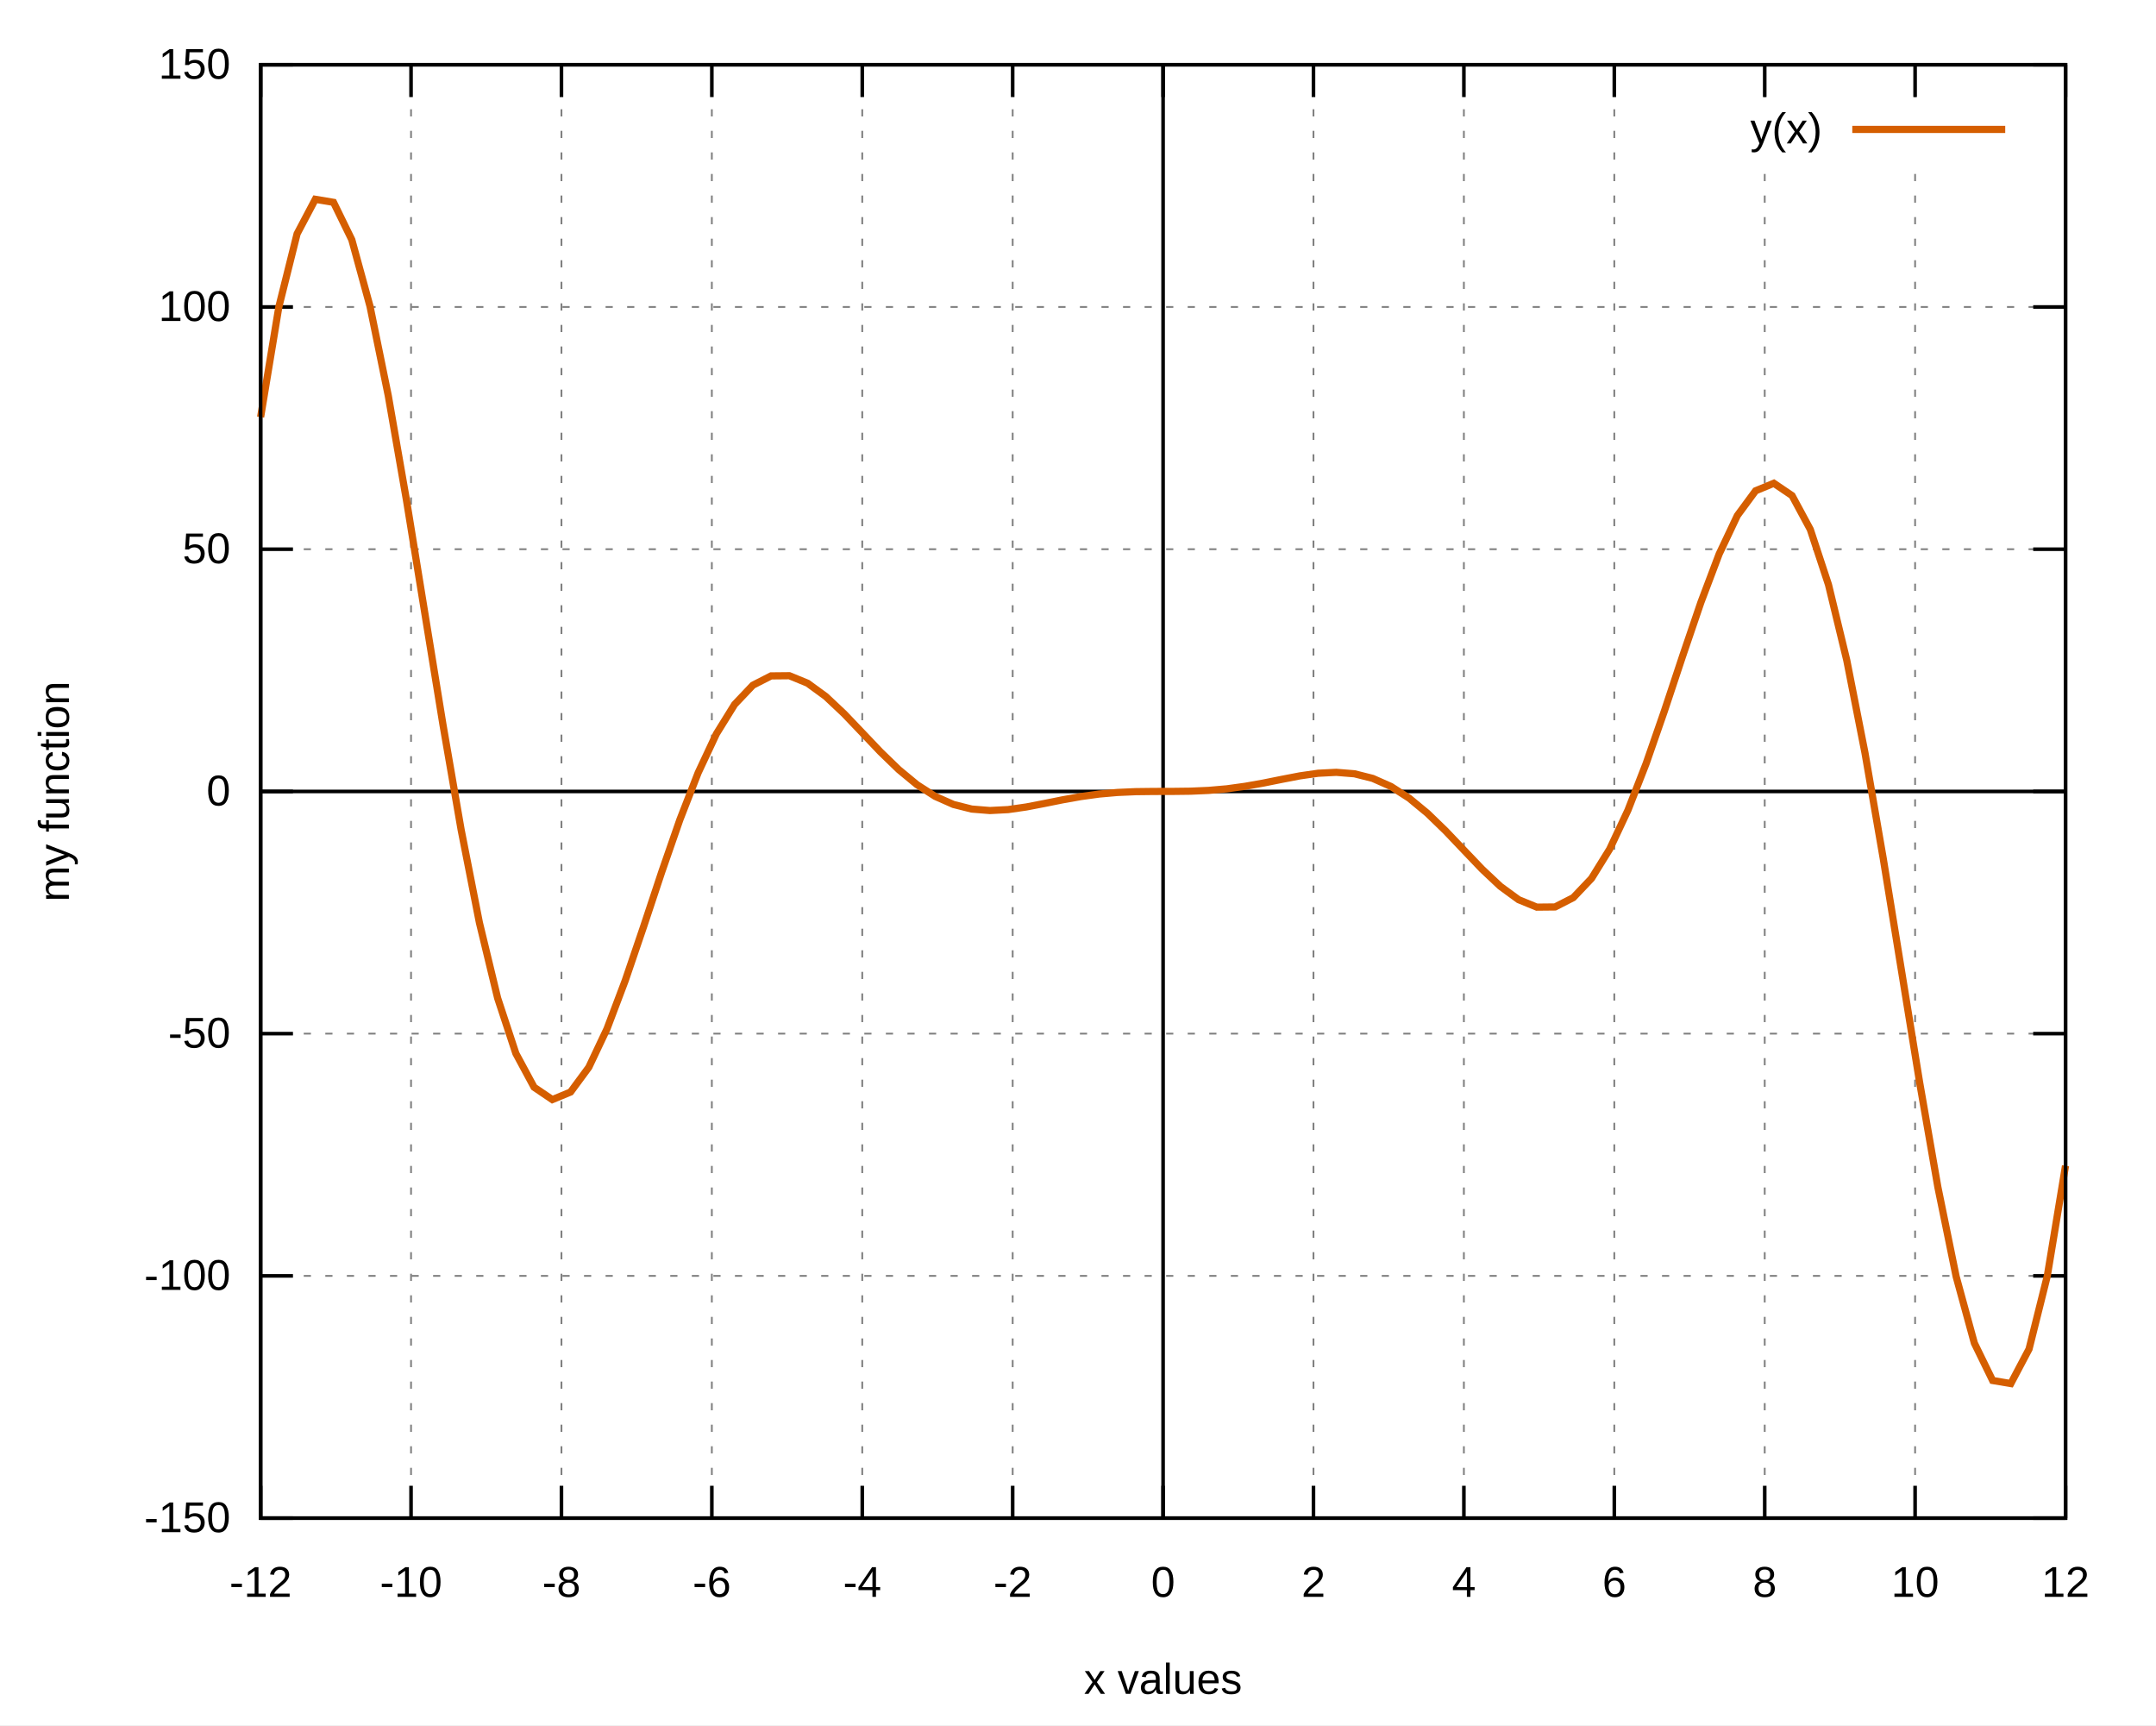
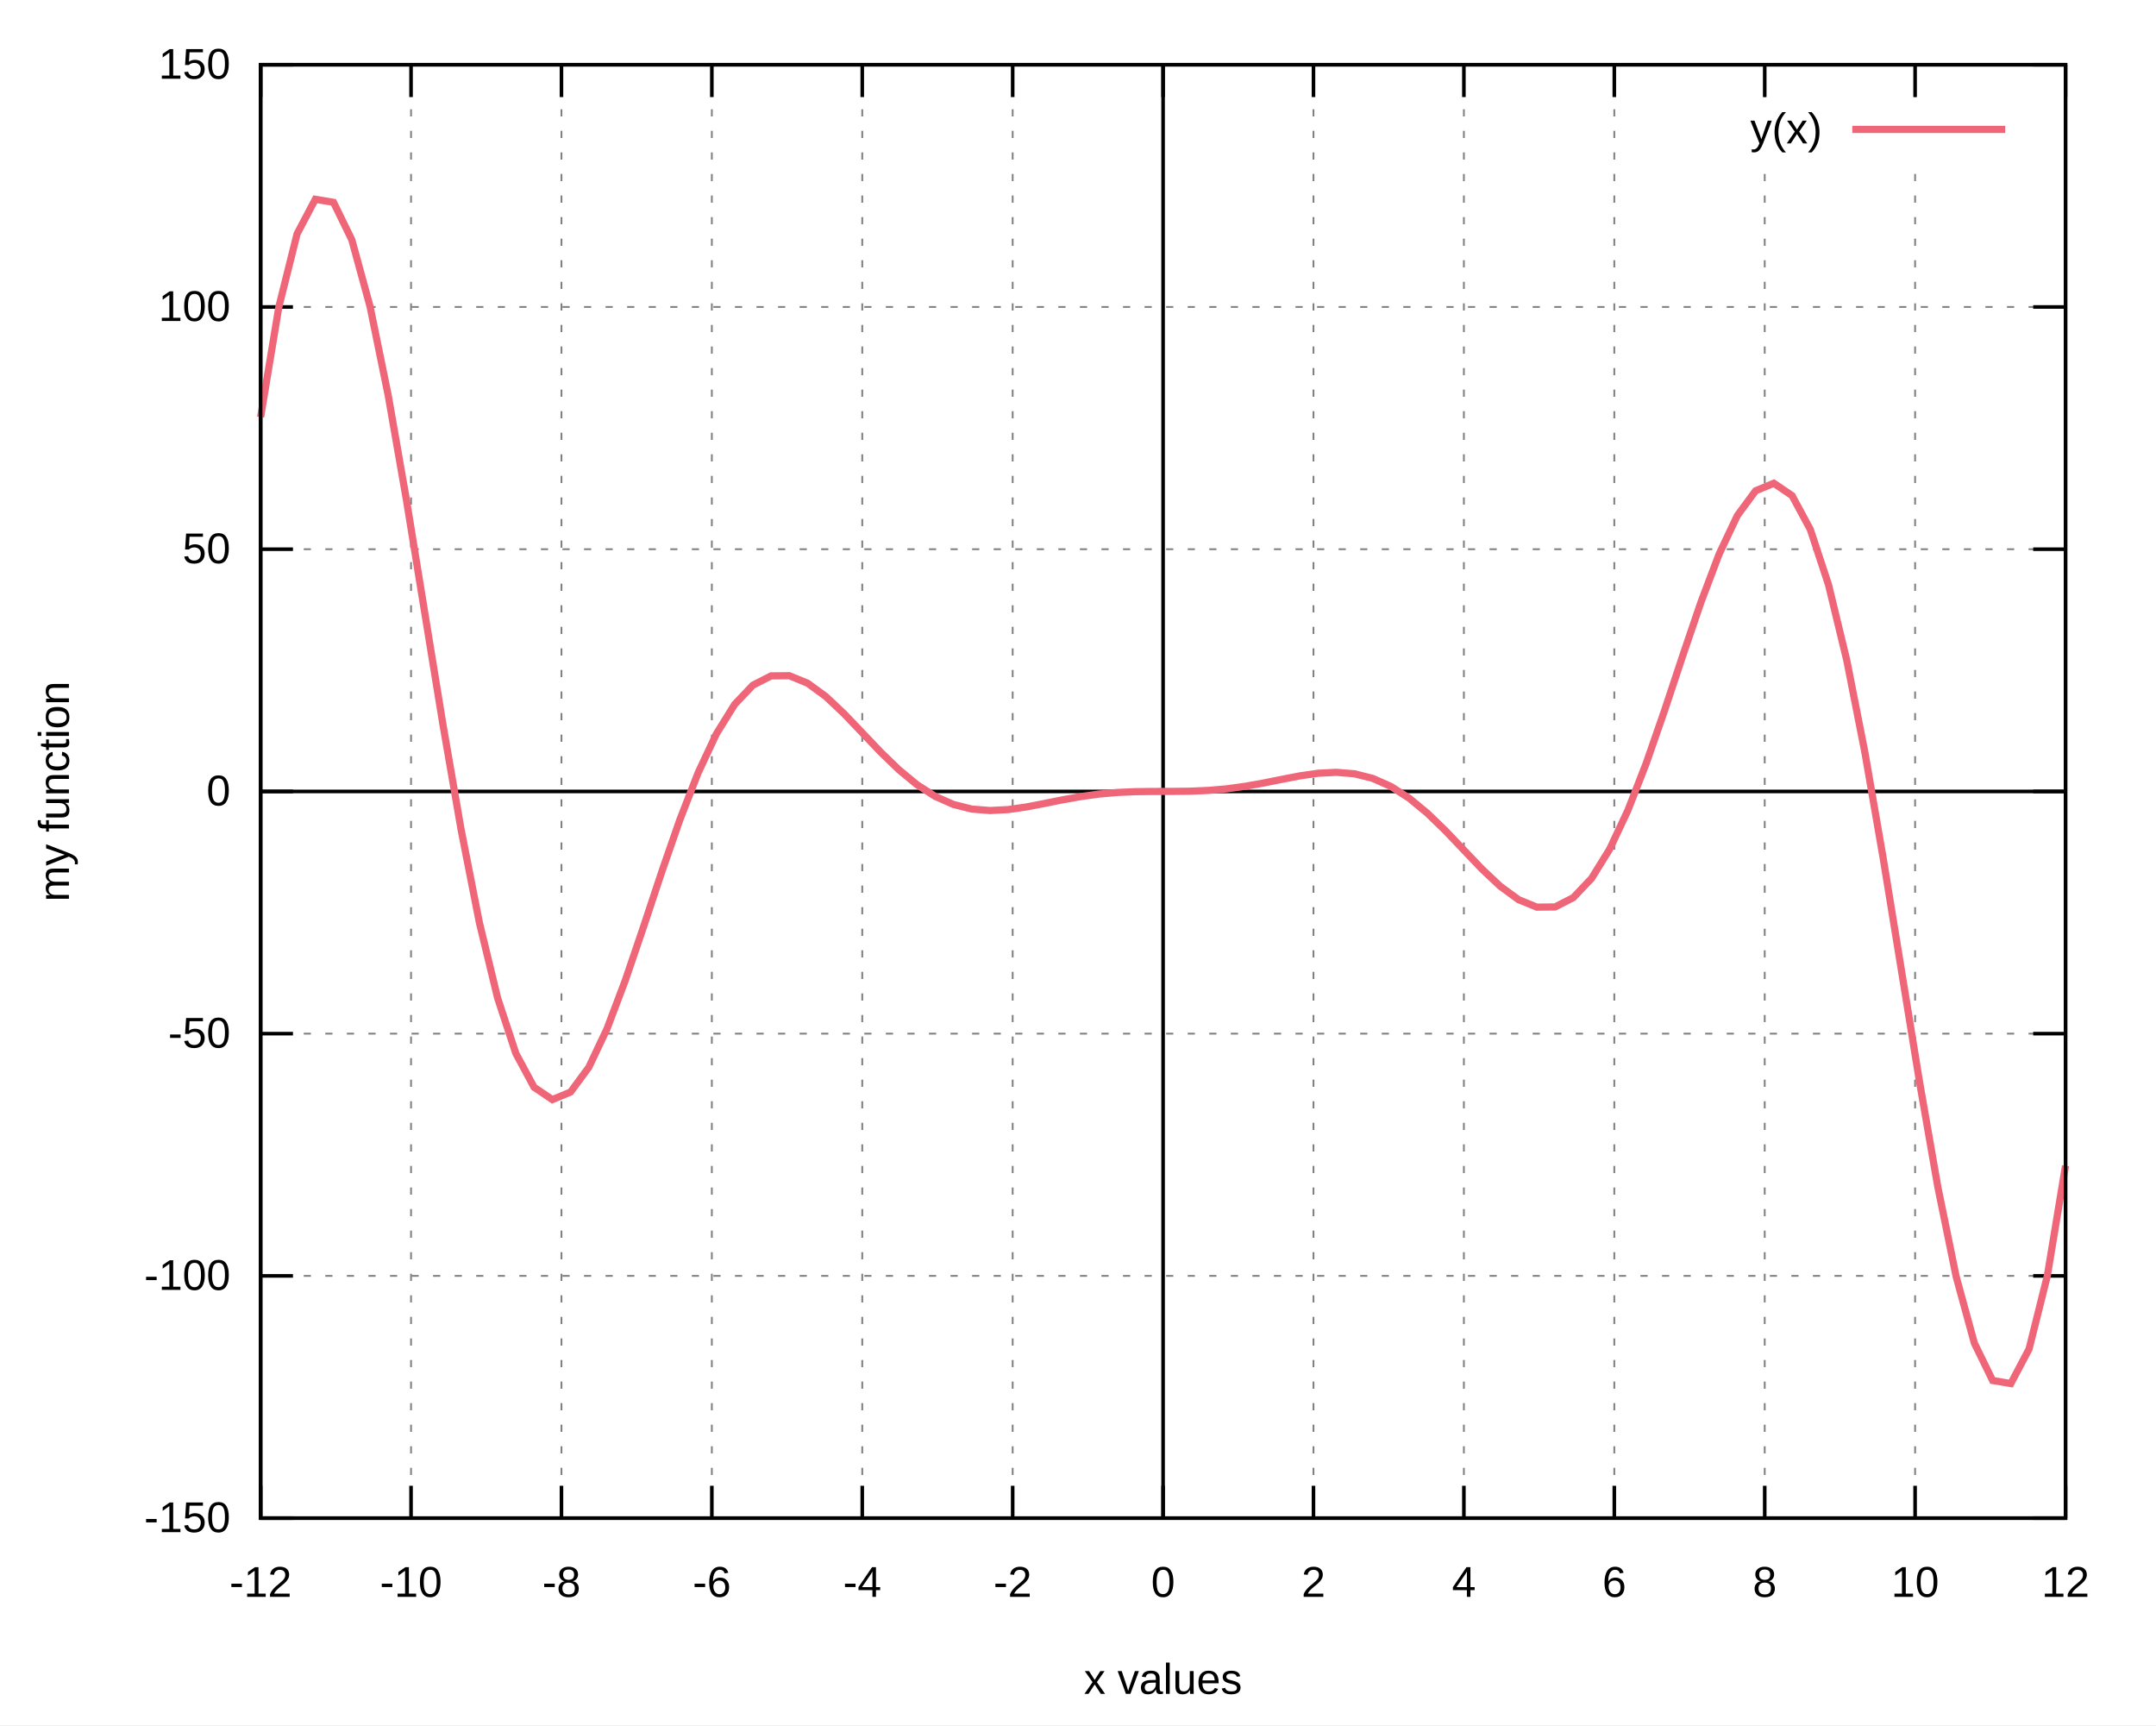
<svg xmlns="http://www.w3.org/2000/svg" xmlns:xlink="http://www.w3.org/1999/xlink" width="600" height="480" viewBox="0 0 600 480">
  <g id="gnuplot_canvas">
    <rect x="0" y="0" width="600" height="480" fill="#ffffff" />
    <defs>
      <circle id="gpDot" r="0.5" stroke-width="0.5" stroke="currentColor" />
      <path id="gpPt0" stroke-width="0.222" stroke="currentColor" d="M-1,0 h2 M0,-1 v2" />
      <path id="gpPt1" stroke-width="0.222" stroke="currentColor" d="M-1,-1 L1,1 M1,-1 L-1,1" />
      <path id="gpPt2" stroke-width="0.222" stroke="currentColor" d="M-1,0 L1,0 M0,-1 L0,1 M-1,-1 L1,1 M-1,1 L1,-1" />
      <rect id="gpPt3" stroke-width="0.222" stroke="currentColor" x="-1" y="-1" width="2" height="2" />
      <rect id="gpPt4" stroke-width="0.222" stroke="currentColor" fill="currentColor" x="-1" y="-1" width="2" height="2" />
      <circle id="gpPt5" stroke-width="0.222" stroke="currentColor" cx="0" cy="0" r="1" />
      <use xlink:href="#gpPt5" id="gpPt6" fill="currentColor" stroke="none" />
      <path id="gpPt7" stroke-width="0.222" stroke="currentColor" d="M0,-1.33 L-1.33,0.67 L1.33,0.67 z" />
      <use xlink:href="#gpPt7" id="gpPt8" fill="currentColor" stroke="none" />
      <use xlink:href="#gpPt7" id="gpPt9" stroke="currentColor" transform="rotate(180)" />
      <use xlink:href="#gpPt9" id="gpPt10" fill="currentColor" stroke="none" />
      <use xlink:href="#gpPt3" id="gpPt11" stroke="currentColor" transform="rotate(45)" />
      <use xlink:href="#gpPt11" id="gpPt12" fill="currentColor" stroke="none" />
      <path id="gpPt13" stroke-width="0.222" stroke="currentColor" d="M0,1.330 L1.265,0.411 L0.782,-1.067 L-0.782,-1.076 L-1.265,0.411 z" />
      <use xlink:href="#gpPt13" id="gpPt14" fill="currentColor" stroke="none" />
      <filter id="textbox" filterUnits="objectBoundingBox" x="0" y="0" height="1" width="1">
        <feFlood flood-color="#FFFFFF" flood-opacity="1" result="bgnd" />
        <feComposite in="SourceGraphic" in2="bgnd" operator="atop" />
      </filter>
      <filter id="greybox" filterUnits="objectBoundingBox" x="0" y="0" height="1" width="1">
        <feFlood flood-color="lightgrey" flood-opacity="1" result="grey" />
        <feComposite in="SourceGraphic" in2="grey" operator="atop" />
      </filter>
    </defs>
    <g fill="none" color="#FFFFFF" stroke="currentColor" stroke-width="1.00" stroke-linecap="butt" stroke-linejoin="miter">
</g>
    <g fill="none" color="black" stroke="currentColor" stroke-width="1.00" stroke-linecap="butt" stroke-linejoin="miter">
</g>
    <g fill="none" color="black" stroke="black" stroke-width="0.50" stroke-linecap="butt" stroke-linejoin="miter">
</g>
    <g fill="none" color="gray" stroke="currentColor" stroke-width="0.50" stroke-linecap="butt" stroke-linejoin="miter">
      <path stroke="gray" stroke-dasharray="2,4" class="gridline" d="M72.53,422.40 L574.82,422.40  " />
    </g>
    <g fill="none" color="gray" stroke="gray" stroke-width="1.00" stroke-linecap="butt" stroke-linejoin="miter">
</g>
    <g fill="none" color="black" stroke="currentColor" stroke-width="1.00" stroke-linecap="butt" stroke-linejoin="miter">
      <path stroke="black" d="M72.53,422.40 L81.53,422.40 M574.82,422.40 L565.82,422.40  " />
      <g transform="translate(64.14,426.30)" stroke="none" fill="black" font-family="Arial" font-size="12.00" text-anchor="end">
        <text>
          <tspan font-family="Arial">-150</tspan>
        </text>
      </g>
    </g>
    <g fill="none" color="black" stroke="currentColor" stroke-width="1.00" stroke-linecap="butt" stroke-linejoin="miter">
</g>
    <g fill="none" color="black" stroke="black" stroke-width="0.50" stroke-linecap="butt" stroke-linejoin="miter">
</g>
    <g fill="none" color="gray" stroke="currentColor" stroke-width="0.50" stroke-linecap="butt" stroke-linejoin="miter">
      <path stroke="gray" stroke-dasharray="2,4" class="gridline" d="M72.53,355.00 L574.82,355.00  " />
    </g>
    <g fill="none" color="gray" stroke="gray" stroke-width="1.00" stroke-linecap="butt" stroke-linejoin="miter">
</g>
    <g fill="none" color="black" stroke="currentColor" stroke-width="1.00" stroke-linecap="butt" stroke-linejoin="miter">
      <path stroke="black" d="M72.53,355.00 L81.53,355.00 M574.82,355.00 L565.82,355.00  " />
      <g transform="translate(64.14,358.90)" stroke="none" fill="black" font-family="Arial" font-size="12.00" text-anchor="end">
        <text>
          <tspan font-family="Arial">-100</tspan>
        </text>
      </g>
    </g>
    <g fill="none" color="black" stroke="currentColor" stroke-width="1.00" stroke-linecap="butt" stroke-linejoin="miter">
</g>
    <g fill="none" color="black" stroke="black" stroke-width="0.50" stroke-linecap="butt" stroke-linejoin="miter">
</g>
    <g fill="none" color="gray" stroke="currentColor" stroke-width="0.50" stroke-linecap="butt" stroke-linejoin="miter">
      <path stroke="gray" stroke-dasharray="2,4" class="gridline" d="M72.53,287.60 L574.82,287.60  " />
    </g>
    <g fill="none" color="gray" stroke="gray" stroke-width="1.00" stroke-linecap="butt" stroke-linejoin="miter">
</g>
    <g fill="none" color="black" stroke="currentColor" stroke-width="1.00" stroke-linecap="butt" stroke-linejoin="miter">
      <path stroke="black" d="M72.53,287.60 L81.53,287.60 M574.82,287.60 L565.82,287.60  " />
      <g transform="translate(64.14,291.50)" stroke="none" fill="black" font-family="Arial" font-size="12.00" text-anchor="end">
        <text>
          <tspan font-family="Arial">-50</tspan>
        </text>
      </g>
    </g>
    <g fill="none" color="black" stroke="currentColor" stroke-width="1.00" stroke-linecap="butt" stroke-linejoin="miter">
</g>
    <g fill="none" color="black" stroke="black" stroke-width="0.50" stroke-linecap="butt" stroke-linejoin="miter">
</g>
    <g fill="none" color="gray" stroke="currentColor" stroke-width="0.50" stroke-linecap="butt" stroke-linejoin="miter">
      <path stroke="gray" stroke-dasharray="2,4" class="gridline" d="M72.53,220.21 L574.82,220.21  " />
    </g>
    <g fill="none" color="gray" stroke="gray" stroke-width="1.00" stroke-linecap="butt" stroke-linejoin="miter">
</g>
    <g fill="none" color="black" stroke="currentColor" stroke-width="1.00" stroke-linecap="butt" stroke-linejoin="miter">
      <path stroke="black" d="M72.53,220.21 L81.53,220.21 M574.82,220.21 L565.82,220.21  " />
      <g transform="translate(64.14,224.11)" stroke="none" fill="black" font-family="Arial" font-size="12.00" text-anchor="end">
        <text>
          <tspan font-family="Arial"> 0</tspan>
        </text>
      </g>
    </g>
    <g fill="none" color="black" stroke="currentColor" stroke-width="1.00" stroke-linecap="butt" stroke-linejoin="miter">
</g>
    <g fill="none" color="black" stroke="black" stroke-width="0.50" stroke-linecap="butt" stroke-linejoin="miter">
</g>
    <g fill="none" color="gray" stroke="currentColor" stroke-width="0.50" stroke-linecap="butt" stroke-linejoin="miter">
      <path stroke="gray" stroke-dasharray="2,4" class="gridline" d="M72.53,152.81 L574.82,152.81  " />
    </g>
    <g fill="none" color="gray" stroke="gray" stroke-width="1.00" stroke-linecap="butt" stroke-linejoin="miter">
</g>
    <g fill="none" color="black" stroke="currentColor" stroke-width="1.00" stroke-linecap="butt" stroke-linejoin="miter">
      <path stroke="black" d="M72.53,152.81 L81.53,152.81 M574.82,152.81 L565.82,152.81  " />
      <g transform="translate(64.14,156.71)" stroke="none" fill="black" font-family="Arial" font-size="12.00" text-anchor="end">
        <text>
          <tspan font-family="Arial"> 50</tspan>
        </text>
      </g>
    </g>
    <g fill="none" color="black" stroke="currentColor" stroke-width="1.00" stroke-linecap="butt" stroke-linejoin="miter">
</g>
    <g fill="none" color="black" stroke="black" stroke-width="0.50" stroke-linecap="butt" stroke-linejoin="miter">
</g>
    <g fill="none" color="gray" stroke="currentColor" stroke-width="0.50" stroke-linecap="butt" stroke-linejoin="miter">
      <path stroke="gray" stroke-dasharray="2,4" class="gridline" d="M72.53,85.41 L574.82,85.41  " />
    </g>
    <g fill="none" color="gray" stroke="gray" stroke-width="1.00" stroke-linecap="butt" stroke-linejoin="miter">
</g>
    <g fill="none" color="black" stroke="currentColor" stroke-width="1.00" stroke-linecap="butt" stroke-linejoin="miter">
      <path stroke="black" d="M72.53,85.41 L81.53,85.41 M574.82,85.41 L565.82,85.41  " />
      <g transform="translate(64.14,89.31)" stroke="none" fill="black" font-family="Arial" font-size="12.00" text-anchor="end">
        <text>
          <tspan font-family="Arial"> 100</tspan>
        </text>
      </g>
    </g>
    <g fill="none" color="black" stroke="currentColor" stroke-width="1.00" stroke-linecap="butt" stroke-linejoin="miter">
</g>
    <g fill="none" color="black" stroke="black" stroke-width="0.50" stroke-linecap="butt" stroke-linejoin="miter">
</g>
    <g fill="none" color="gray" stroke="currentColor" stroke-width="0.50" stroke-linecap="butt" stroke-linejoin="miter">
      <path stroke="gray" stroke-dasharray="2,4" class="gridline" d="M72.53,18.01 L574.82,18.01  " />
    </g>
    <g fill="none" color="gray" stroke="gray" stroke-width="1.00" stroke-linecap="butt" stroke-linejoin="miter">
</g>
    <g fill="none" color="black" stroke="currentColor" stroke-width="1.00" stroke-linecap="butt" stroke-linejoin="miter">
      <path stroke="black" d="M72.53,18.01 L81.53,18.01 M574.82,18.01 L565.82,18.01  " />
      <g transform="translate(64.14,21.91)" stroke="none" fill="black" font-family="Arial" font-size="12.00" text-anchor="end">
        <text>
          <tspan font-family="Arial"> 150</tspan>
        </text>
      </g>
    </g>
    <g fill="none" color="black" stroke="currentColor" stroke-width="1.00" stroke-linecap="butt" stroke-linejoin="miter">
</g>
    <g fill="none" color="black" stroke="black" stroke-width="0.50" stroke-linecap="butt" stroke-linejoin="miter">
</g>
    <g fill="none" color="gray" stroke="currentColor" stroke-width="0.50" stroke-linecap="butt" stroke-linejoin="miter">
      <path stroke="gray" stroke-dasharray="2,4" class="gridline" d="M72.53,422.40 L72.53,18.01  " />
    </g>
    <g fill="none" color="gray" stroke="gray" stroke-width="1.00" stroke-linecap="butt" stroke-linejoin="miter">
</g>
    <g fill="none" color="black" stroke="currentColor" stroke-width="1.00" stroke-linecap="butt" stroke-linejoin="miter">
      <path stroke="black" d="M72.53,422.40 L72.53,413.40 M72.53,18.01 L72.53,27.01  " />
      <g transform="translate(72.53,444.30)" stroke="none" fill="black" font-family="Arial" font-size="12.00" text-anchor="middle">
        <text>
          <tspan font-family="Arial">-12</tspan>
        </text>
      </g>
    </g>
    <g fill="none" color="black" stroke="currentColor" stroke-width="1.00" stroke-linecap="butt" stroke-linejoin="miter">
</g>
    <g fill="none" color="black" stroke="black" stroke-width="0.50" stroke-linecap="butt" stroke-linejoin="miter">
</g>
    <g fill="none" color="gray" stroke="currentColor" stroke-width="0.50" stroke-linecap="butt" stroke-linejoin="miter">
      <path stroke="gray" stroke-dasharray="2,4" class="gridline" d="M114.39,422.40 L114.39,18.01  " />
    </g>
    <g fill="none" color="gray" stroke="gray" stroke-width="1.00" stroke-linecap="butt" stroke-linejoin="miter">
</g>
    <g fill="none" color="black" stroke="currentColor" stroke-width="1.00" stroke-linecap="butt" stroke-linejoin="miter">
      <path stroke="black" d="M114.39,422.40 L114.39,413.40 M114.39,18.01 L114.39,27.01  " />
      <g transform="translate(114.39,444.30)" stroke="none" fill="black" font-family="Arial" font-size="12.00" text-anchor="middle">
        <text>
          <tspan font-family="Arial">-10</tspan>
        </text>
      </g>
    </g>
    <g fill="none" color="black" stroke="currentColor" stroke-width="1.00" stroke-linecap="butt" stroke-linejoin="miter">
</g>
    <g fill="none" color="black" stroke="black" stroke-width="0.50" stroke-linecap="butt" stroke-linejoin="miter">
</g>
    <g fill="none" color="gray" stroke="currentColor" stroke-width="0.50" stroke-linecap="butt" stroke-linejoin="miter">
      <path stroke="gray" stroke-dasharray="2,4" class="gridline" d="M156.25,422.40 L156.25,18.01  " />
    </g>
    <g fill="none" color="gray" stroke="gray" stroke-width="1.00" stroke-linecap="butt" stroke-linejoin="miter">
</g>
    <g fill="none" color="black" stroke="currentColor" stroke-width="1.00" stroke-linecap="butt" stroke-linejoin="miter">
      <path stroke="black" d="M156.25,422.40 L156.25,413.40 M156.25,18.01 L156.25,27.01  " />
      <g transform="translate(156.25,444.30)" stroke="none" fill="black" font-family="Arial" font-size="12.00" text-anchor="middle">
        <text>
          <tspan font-family="Arial">-8</tspan>
        </text>
      </g>
    </g>
    <g fill="none" color="black" stroke="currentColor" stroke-width="1.00" stroke-linecap="butt" stroke-linejoin="miter">
</g>
    <g fill="none" color="black" stroke="black" stroke-width="0.50" stroke-linecap="butt" stroke-linejoin="miter">
</g>
    <g fill="none" color="gray" stroke="currentColor" stroke-width="0.50" stroke-linecap="butt" stroke-linejoin="miter">
      <path stroke="gray" stroke-dasharray="2,4" class="gridline" d="M198.10,422.40 L198.10,18.01  " />
    </g>
    <g fill="none" color="gray" stroke="gray" stroke-width="1.00" stroke-linecap="butt" stroke-linejoin="miter">
</g>
    <g fill="none" color="black" stroke="currentColor" stroke-width="1.00" stroke-linecap="butt" stroke-linejoin="miter">
      <path stroke="black" d="M198.10,422.40 L198.10,413.40 M198.10,18.01 L198.10,27.01  " />
      <g transform="translate(198.10,444.30)" stroke="none" fill="black" font-family="Arial" font-size="12.00" text-anchor="middle">
        <text>
          <tspan font-family="Arial">-6</tspan>
        </text>
      </g>
    </g>
    <g fill="none" color="black" stroke="currentColor" stroke-width="1.00" stroke-linecap="butt" stroke-linejoin="miter">
</g>
    <g fill="none" color="black" stroke="black" stroke-width="0.50" stroke-linecap="butt" stroke-linejoin="miter">
</g>
    <g fill="none" color="gray" stroke="currentColor" stroke-width="0.50" stroke-linecap="butt" stroke-linejoin="miter">
      <path stroke="gray" stroke-dasharray="2,4" class="gridline" d="M239.96,422.40 L239.96,18.01  " />
    </g>
    <g fill="none" color="gray" stroke="gray" stroke-width="1.00" stroke-linecap="butt" stroke-linejoin="miter">
</g>
    <g fill="none" color="black" stroke="currentColor" stroke-width="1.00" stroke-linecap="butt" stroke-linejoin="miter">
      <path stroke="black" d="M239.96,422.40 L239.96,413.40 M239.96,18.01 L239.96,27.01  " />
      <g transform="translate(239.96,444.30)" stroke="none" fill="black" font-family="Arial" font-size="12.00" text-anchor="middle">
        <text>
          <tspan font-family="Arial">-4</tspan>
        </text>
      </g>
    </g>
    <g fill="none" color="black" stroke="currentColor" stroke-width="1.00" stroke-linecap="butt" stroke-linejoin="miter">
</g>
    <g fill="none" color="black" stroke="black" stroke-width="0.50" stroke-linecap="butt" stroke-linejoin="miter">
</g>
    <g fill="none" color="gray" stroke="currentColor" stroke-width="0.50" stroke-linecap="butt" stroke-linejoin="miter">
      <path stroke="gray" stroke-dasharray="2,4" class="gridline" d="M281.82,422.40 L281.82,18.01  " />
    </g>
    <g fill="none" color="gray" stroke="gray" stroke-width="1.00" stroke-linecap="butt" stroke-linejoin="miter">
</g>
    <g fill="none" color="black" stroke="currentColor" stroke-width="1.00" stroke-linecap="butt" stroke-linejoin="miter">
      <path stroke="black" d="M281.82,422.40 L281.82,413.40 M281.82,18.01 L281.82,27.01  " />
      <g transform="translate(281.82,444.30)" stroke="none" fill="black" font-family="Arial" font-size="12.00" text-anchor="middle">
        <text>
          <tspan font-family="Arial">-2</tspan>
        </text>
      </g>
    </g>
    <g fill="none" color="black" stroke="currentColor" stroke-width="1.00" stroke-linecap="butt" stroke-linejoin="miter">
</g>
    <g fill="none" color="black" stroke="black" stroke-width="0.50" stroke-linecap="butt" stroke-linejoin="miter">
</g>
    <g fill="none" color="gray" stroke="currentColor" stroke-width="0.50" stroke-linecap="butt" stroke-linejoin="miter">
      <path stroke="gray" stroke-dasharray="2,4" class="gridline" d="M323.68,422.40 L323.68,18.01  " />
    </g>
    <g fill="none" color="gray" stroke="gray" stroke-width="1.00" stroke-linecap="butt" stroke-linejoin="miter">
</g>
    <g fill="none" color="black" stroke="currentColor" stroke-width="1.00" stroke-linecap="butt" stroke-linejoin="miter">
      <path stroke="black" d="M323.68,422.40 L323.68,413.40 M323.68,18.01 L323.68,27.01  " />
      <g transform="translate(323.68,444.30)" stroke="none" fill="black" font-family="Arial" font-size="12.00" text-anchor="middle">
        <text>
          <tspan font-family="Arial"> 0</tspan>
        </text>
      </g>
    </g>
    <g fill="none" color="black" stroke="currentColor" stroke-width="1.00" stroke-linecap="butt" stroke-linejoin="miter">
</g>
    <g fill="none" color="black" stroke="black" stroke-width="0.50" stroke-linecap="butt" stroke-linejoin="miter">
</g>
    <g fill="none" color="gray" stroke="currentColor" stroke-width="0.50" stroke-linecap="butt" stroke-linejoin="miter">
      <path stroke="gray" stroke-dasharray="2,4" class="gridline" d="M365.53,422.40 L365.53,18.01  " />
    </g>
    <g fill="none" color="gray" stroke="gray" stroke-width="1.00" stroke-linecap="butt" stroke-linejoin="miter">
</g>
    <g fill="none" color="black" stroke="currentColor" stroke-width="1.00" stroke-linecap="butt" stroke-linejoin="miter">
      <path stroke="black" d="M365.53,422.40 L365.53,413.40 M365.53,18.01 L365.53,27.01  " />
      <g transform="translate(365.53,444.30)" stroke="none" fill="black" font-family="Arial" font-size="12.00" text-anchor="middle">
        <text>
          <tspan font-family="Arial"> 2</tspan>
        </text>
      </g>
    </g>
    <g fill="none" color="black" stroke="currentColor" stroke-width="1.00" stroke-linecap="butt" stroke-linejoin="miter">
</g>
    <g fill="none" color="black" stroke="black" stroke-width="0.50" stroke-linecap="butt" stroke-linejoin="miter">
</g>
    <g fill="none" color="gray" stroke="currentColor" stroke-width="0.50" stroke-linecap="butt" stroke-linejoin="miter">
      <path stroke="gray" stroke-dasharray="2,4" class="gridline" d="M407.39,422.40 L407.39,18.01  " />
    </g>
    <g fill="none" color="gray" stroke="gray" stroke-width="1.00" stroke-linecap="butt" stroke-linejoin="miter">
</g>
    <g fill="none" color="black" stroke="currentColor" stroke-width="1.00" stroke-linecap="butt" stroke-linejoin="miter">
      <path stroke="black" d="M407.39,422.40 L407.39,413.40 M407.39,18.01 L407.39,27.01  " />
      <g transform="translate(407.39,444.30)" stroke="none" fill="black" font-family="Arial" font-size="12.00" text-anchor="middle">
        <text>
          <tspan font-family="Arial"> 4</tspan>
        </text>
      </g>
    </g>
    <g fill="none" color="black" stroke="currentColor" stroke-width="1.00" stroke-linecap="butt" stroke-linejoin="miter">
</g>
    <g fill="none" color="black" stroke="black" stroke-width="0.50" stroke-linecap="butt" stroke-linejoin="miter">
</g>
    <g fill="none" color="gray" stroke="currentColor" stroke-width="0.50" stroke-linecap="butt" stroke-linejoin="miter">
      <path stroke="gray" stroke-dasharray="2,4" class="gridline" d="M449.25,422.40 L449.25,18.01  " />
    </g>
    <g fill="none" color="gray" stroke="gray" stroke-width="1.00" stroke-linecap="butt" stroke-linejoin="miter">
</g>
    <g fill="none" color="black" stroke="currentColor" stroke-width="1.00" stroke-linecap="butt" stroke-linejoin="miter">
      <path stroke="black" d="M449.25,422.40 L449.25,413.40 M449.25,18.01 L449.25,27.01  " />
      <g transform="translate(449.25,444.30)" stroke="none" fill="black" font-family="Arial" font-size="12.00" text-anchor="middle">
        <text>
          <tspan font-family="Arial"> 6</tspan>
        </text>
      </g>
    </g>
    <g fill="none" color="black" stroke="currentColor" stroke-width="1.00" stroke-linecap="butt" stroke-linejoin="miter">
</g>
    <g fill="none" color="black" stroke="black" stroke-width="0.50" stroke-linecap="butt" stroke-linejoin="miter">
</g>
    <g fill="none" color="gray" stroke="currentColor" stroke-width="0.50" stroke-linecap="butt" stroke-linejoin="miter">
      <path stroke="gray" stroke-dasharray="2,4" class="gridline" d="M491.11,422.40 L491.11,45.01 M491.11,27.01 L491.11,18.01  " />
    </g>
    <g fill="none" color="gray" stroke="gray" stroke-width="1.00" stroke-linecap="butt" stroke-linejoin="miter">
</g>
    <g fill="none" color="black" stroke="currentColor" stroke-width="1.00" stroke-linecap="butt" stroke-linejoin="miter">
      <path stroke="black" d="M491.11,422.40 L491.11,413.40 M491.11,18.01 L491.11,27.01  " />
      <g transform="translate(491.11,444.30)" stroke="none" fill="black" font-family="Arial" font-size="12.00" text-anchor="middle">
        <text>
          <tspan font-family="Arial"> 8</tspan>
        </text>
      </g>
    </g>
    <g fill="none" color="black" stroke="currentColor" stroke-width="1.00" stroke-linecap="butt" stroke-linejoin="miter">
</g>
    <g fill="none" color="black" stroke="black" stroke-width="0.50" stroke-linecap="butt" stroke-linejoin="miter">
</g>
    <g fill="none" color="gray" stroke="currentColor" stroke-width="0.50" stroke-linecap="butt" stroke-linejoin="miter">
      <path stroke="gray" stroke-dasharray="2,4" class="gridline" d="M532.96,422.40 L532.96,45.01 M532.96,27.01 L532.96,18.01  " />
    </g>
    <g fill="none" color="gray" stroke="gray" stroke-width="1.00" stroke-linecap="butt" stroke-linejoin="miter">
</g>
    <g fill="none" color="black" stroke="currentColor" stroke-width="1.00" stroke-linecap="butt" stroke-linejoin="miter">
      <path stroke="black" d="M532.96,422.40 L532.96,413.40 M532.96,18.01 L532.96,27.01  " />
      <g transform="translate(532.96,444.30)" stroke="none" fill="black" font-family="Arial" font-size="12.00" text-anchor="middle">
        <text>
          <tspan font-family="Arial"> 10</tspan>
        </text>
      </g>
    </g>
    <g fill="none" color="black" stroke="currentColor" stroke-width="1.00" stroke-linecap="butt" stroke-linejoin="miter">
</g>
    <g fill="none" color="black" stroke="black" stroke-width="0.50" stroke-linecap="butt" stroke-linejoin="miter">
</g>
    <g fill="none" color="gray" stroke="currentColor" stroke-width="0.50" stroke-linecap="butt" stroke-linejoin="miter">
      <path stroke="gray" stroke-dasharray="2,4" class="gridline" d="M574.82,422.40 L574.82,18.01  " />
    </g>
    <g fill="none" color="gray" stroke="gray" stroke-width="1.00" stroke-linecap="butt" stroke-linejoin="miter">
</g>
    <g fill="none" color="black" stroke="currentColor" stroke-width="1.00" stroke-linecap="butt" stroke-linejoin="miter">
      <path stroke="black" d="M574.82,422.40 L574.82,413.40 M574.82,18.01 L574.82,27.01  " />
      <g transform="translate(574.82,444.30)" stroke="none" fill="black" font-family="Arial" font-size="12.00" text-anchor="middle">
        <text>
          <tspan font-family="Arial"> 12</tspan>
        </text>
      </g>
    </g>
    <g fill="none" color="black" stroke="currentColor" stroke-width="1.00" stroke-linecap="butt" stroke-linejoin="miter">
</g>
    <g fill="none" color="black" stroke="currentColor" stroke-width="1.00" stroke-linecap="butt" stroke-linejoin="miter">
      <path stroke="rgb(  0,   0,   0)" d="M72.53,220.21 L574.82,220.21  " />
    </g>
    <g fill="none" color="black" stroke="currentColor" stroke-width="1.00" stroke-linecap="butt" stroke-linejoin="miter">
      <path stroke="rgb(  0,   0,   0)" d="M323.68,422.40 L323.68,18.01  " />
    </g>
    <g fill="none" color="black" stroke="currentColor" stroke-width="1.00" stroke-linecap="butt" stroke-linejoin="miter">
      <path stroke="black" d="M72.53,18.01 L72.53,422.40 L574.82,422.40 L574.82,18.01 L72.53,18.01 Z  " />
    </g>
    <g fill="none" color="black" stroke="currentColor" stroke-width="1.00" stroke-linecap="butt" stroke-linejoin="miter">
</g>
    <g id="gnuplot_plot_1">
      <g fill="none" color="#FFFFFF" stroke="black" stroke-width="2.00" stroke-linecap="butt" stroke-linejoin="miter">
</g>
      <g fill="none" color="black" stroke="currentColor" stroke-width="2.00" stroke-linecap="butt" stroke-linejoin="miter">
        <g transform="translate(507.09,39.91)" stroke="none" fill="black" font-family="Arial" font-size="12.00" text-anchor="end">
          <text>y(x)</text>
        </g>
      </g>
      <g fill="none" color="black" stroke="currentColor" stroke-width="2.00" stroke-linecap="butt" stroke-linejoin="miter">
-         <path stroke="rgb(213,  94,   0)" d="M515.48,36.01 L558.04,36.01 M72.53,116.05 L77.60,85.39 L82.68,65.05 L87.75,55.45 L92.82,56.30 L97.90,66.70   L102.97,85.23 L108.05,110.08 L113.12,139.18 L118.19,170.39 L123.27,201.61 L128.34,230.93 L133.41,256.71 L138.49,277.72   L143.56,293.11 L148.63,302.51 L153.71,305.95 L158.78,303.85 L163.86,296.96 L168.93,286.24 L174.00,272.82 L179.08,257.90   L184.15,242.62 L189.22,228.03 L194.30,214.99 L199.37,204.18 L204.44,196.00 L209.52,190.65 L214.59,188.06 L219.67,188.01   L224.74,190.09 L229.81,193.79 L234.89,198.57 L239.96,203.88 L245.03,209.21 L250.11,214.13 L255.18,218.32 L260.25,221.58   L265.33,223.83 L270.40,225.11 L275.48,225.52 L280.55,225.26 L285.62,224.53 L290.70,223.55 L295.77,222.53 L300.84,221.63   L305.92,220.93 L310.99,220.49 L316.06,220.27 L321.14,220.21 L326.21,220.20 L331.29,220.14 L336.36,219.92 L341.43,219.48   L346.51,218.78 L351.58,217.88 L356.65,216.86 L361.73,215.88 L366.80,215.15 L371.87,214.89 L376.95,215.30 L382.02,216.58   L387.10,218.83 L392.17,222.09 L397.24,226.28 L402.32,231.20 L407.39,236.53 L412.46,241.84 L417.54,246.62 L422.61,250.32   L427.68,252.40 L432.76,252.35 L437.83,249.76 L442.91,244.41 L447.98,236.23 L453.05,225.42 L458.13,212.38 L463.20,197.79   L468.27,182.51 L473.35,167.59 L478.42,154.17 L483.49,143.45 L488.57,136.56 L493.64,134.46 L498.72,137.90 L503.79,147.30   L508.86,162.69 L513.94,183.70 L519.01,209.48 L524.08,238.80 L529.16,270.02 L534.23,301.23 L539.30,330.33 L544.38,355.18   L549.45,373.71 L554.53,384.11 L559.60,384.96 L564.67,375.36 L569.75,355.02 L574.82,324.36  " />
+         <path stroke="rgb(238, 102, 119)" d="M515.48,36.01 L558.04,36.01 M72.53,116.05 L77.60,85.39 L82.68,65.05 L87.75,55.45 L92.82,56.30 L97.90,66.70   L102.97,85.23 L108.05,110.08 L113.12,139.18 L118.19,170.39 L123.27,201.61 L128.34,230.93 L133.41,256.71 L138.49,277.72   L143.56,293.11 L148.63,302.51 L153.71,305.95 L158.78,303.85 L163.86,296.96 L168.93,286.24 L174.00,272.82 L179.08,257.90   L184.15,242.62 L189.22,228.03 L194.30,214.99 L199.37,204.18 L204.44,196.00 L209.52,190.65 L214.59,188.06 L219.67,188.01   L224.74,190.09 L229.81,193.79 L234.89,198.57 L239.96,203.88 L245.03,209.21 L250.11,214.13 L255.18,218.32 L260.25,221.58   L265.33,223.83 L270.40,225.11 L275.48,225.52 L280.55,225.26 L285.62,224.53 L290.70,223.55 L295.77,222.53 L300.84,221.63   L305.92,220.93 L310.99,220.49 L316.06,220.27 L321.14,220.21 L326.21,220.20 L331.29,220.14 L336.36,219.92 L341.43,219.48   L346.51,218.78 L351.58,217.88 L356.65,216.86 L361.73,215.88 L366.80,215.15 L371.87,214.89 L376.95,215.30 L382.02,216.58   L387.10,218.83 L392.17,222.09 L397.24,226.28 L402.32,231.20 L407.39,236.53 L412.46,241.84 L417.54,246.62 L422.61,250.32   L427.68,252.40 L432.76,252.35 L437.83,249.76 L442.91,244.41 L447.98,236.23 L453.05,225.42 L458.13,212.38 L463.20,197.79   L468.27,182.51 L473.35,167.59 L478.42,154.17 L483.49,143.45 L488.57,136.56 L493.64,134.46 L498.72,137.90 L503.79,147.30   L508.86,162.69 L513.94,183.70 L519.01,209.48 L524.08,238.80 L529.16,270.02 L534.23,301.23 L539.30,330.33 L544.38,355.18   L549.45,373.71 L554.53,384.11 L559.60,384.96 L564.67,375.36 L569.75,355.02 L574.82,324.36  " />
      </g>
    </g>
    <g fill="none" color="black" stroke="currentColor" stroke-width="2.00" stroke-linecap="butt" stroke-linejoin="miter">
</g>
    <g fill="none" color="black" stroke="black" stroke-width="1.00" stroke-linecap="butt" stroke-linejoin="miter">
</g>
    <g fill="none" color="black" stroke="currentColor" stroke-width="1.00" stroke-linecap="butt" stroke-linejoin="miter">
      <path stroke="black" d="M72.53,18.01 L72.53,422.40 L574.82,422.40 L574.82,18.01 L72.53,18.01 Z  " />
      <g transform="translate(19.18,220.21) rotate(270.00)" stroke="none" fill="black" font-family="Arial" font-size="12.00" text-anchor="middle">
        <text>
          <tspan font-family="Arial">my function</tspan>
        </text>
      </g>
    </g>
    <g fill="none" color="black" stroke="currentColor" stroke-width="1.00" stroke-linecap="butt" stroke-linejoin="miter">
      <g transform="translate(323.67,471.30)" stroke="none" fill="black" font-family="Arial" font-size="12.00" text-anchor="middle">
        <text>
          <tspan font-family="Arial">x values</tspan>
        </text>
      </g>
    </g>
    <g fill="none" color="black" stroke="currentColor" stroke-width="1.00" stroke-linecap="butt" stroke-linejoin="miter">
</g>
    <g fill="none" color="black" stroke="currentColor" stroke-width="1.00" stroke-linecap="butt" stroke-linejoin="miter">
</g>
  </g>
</svg>
